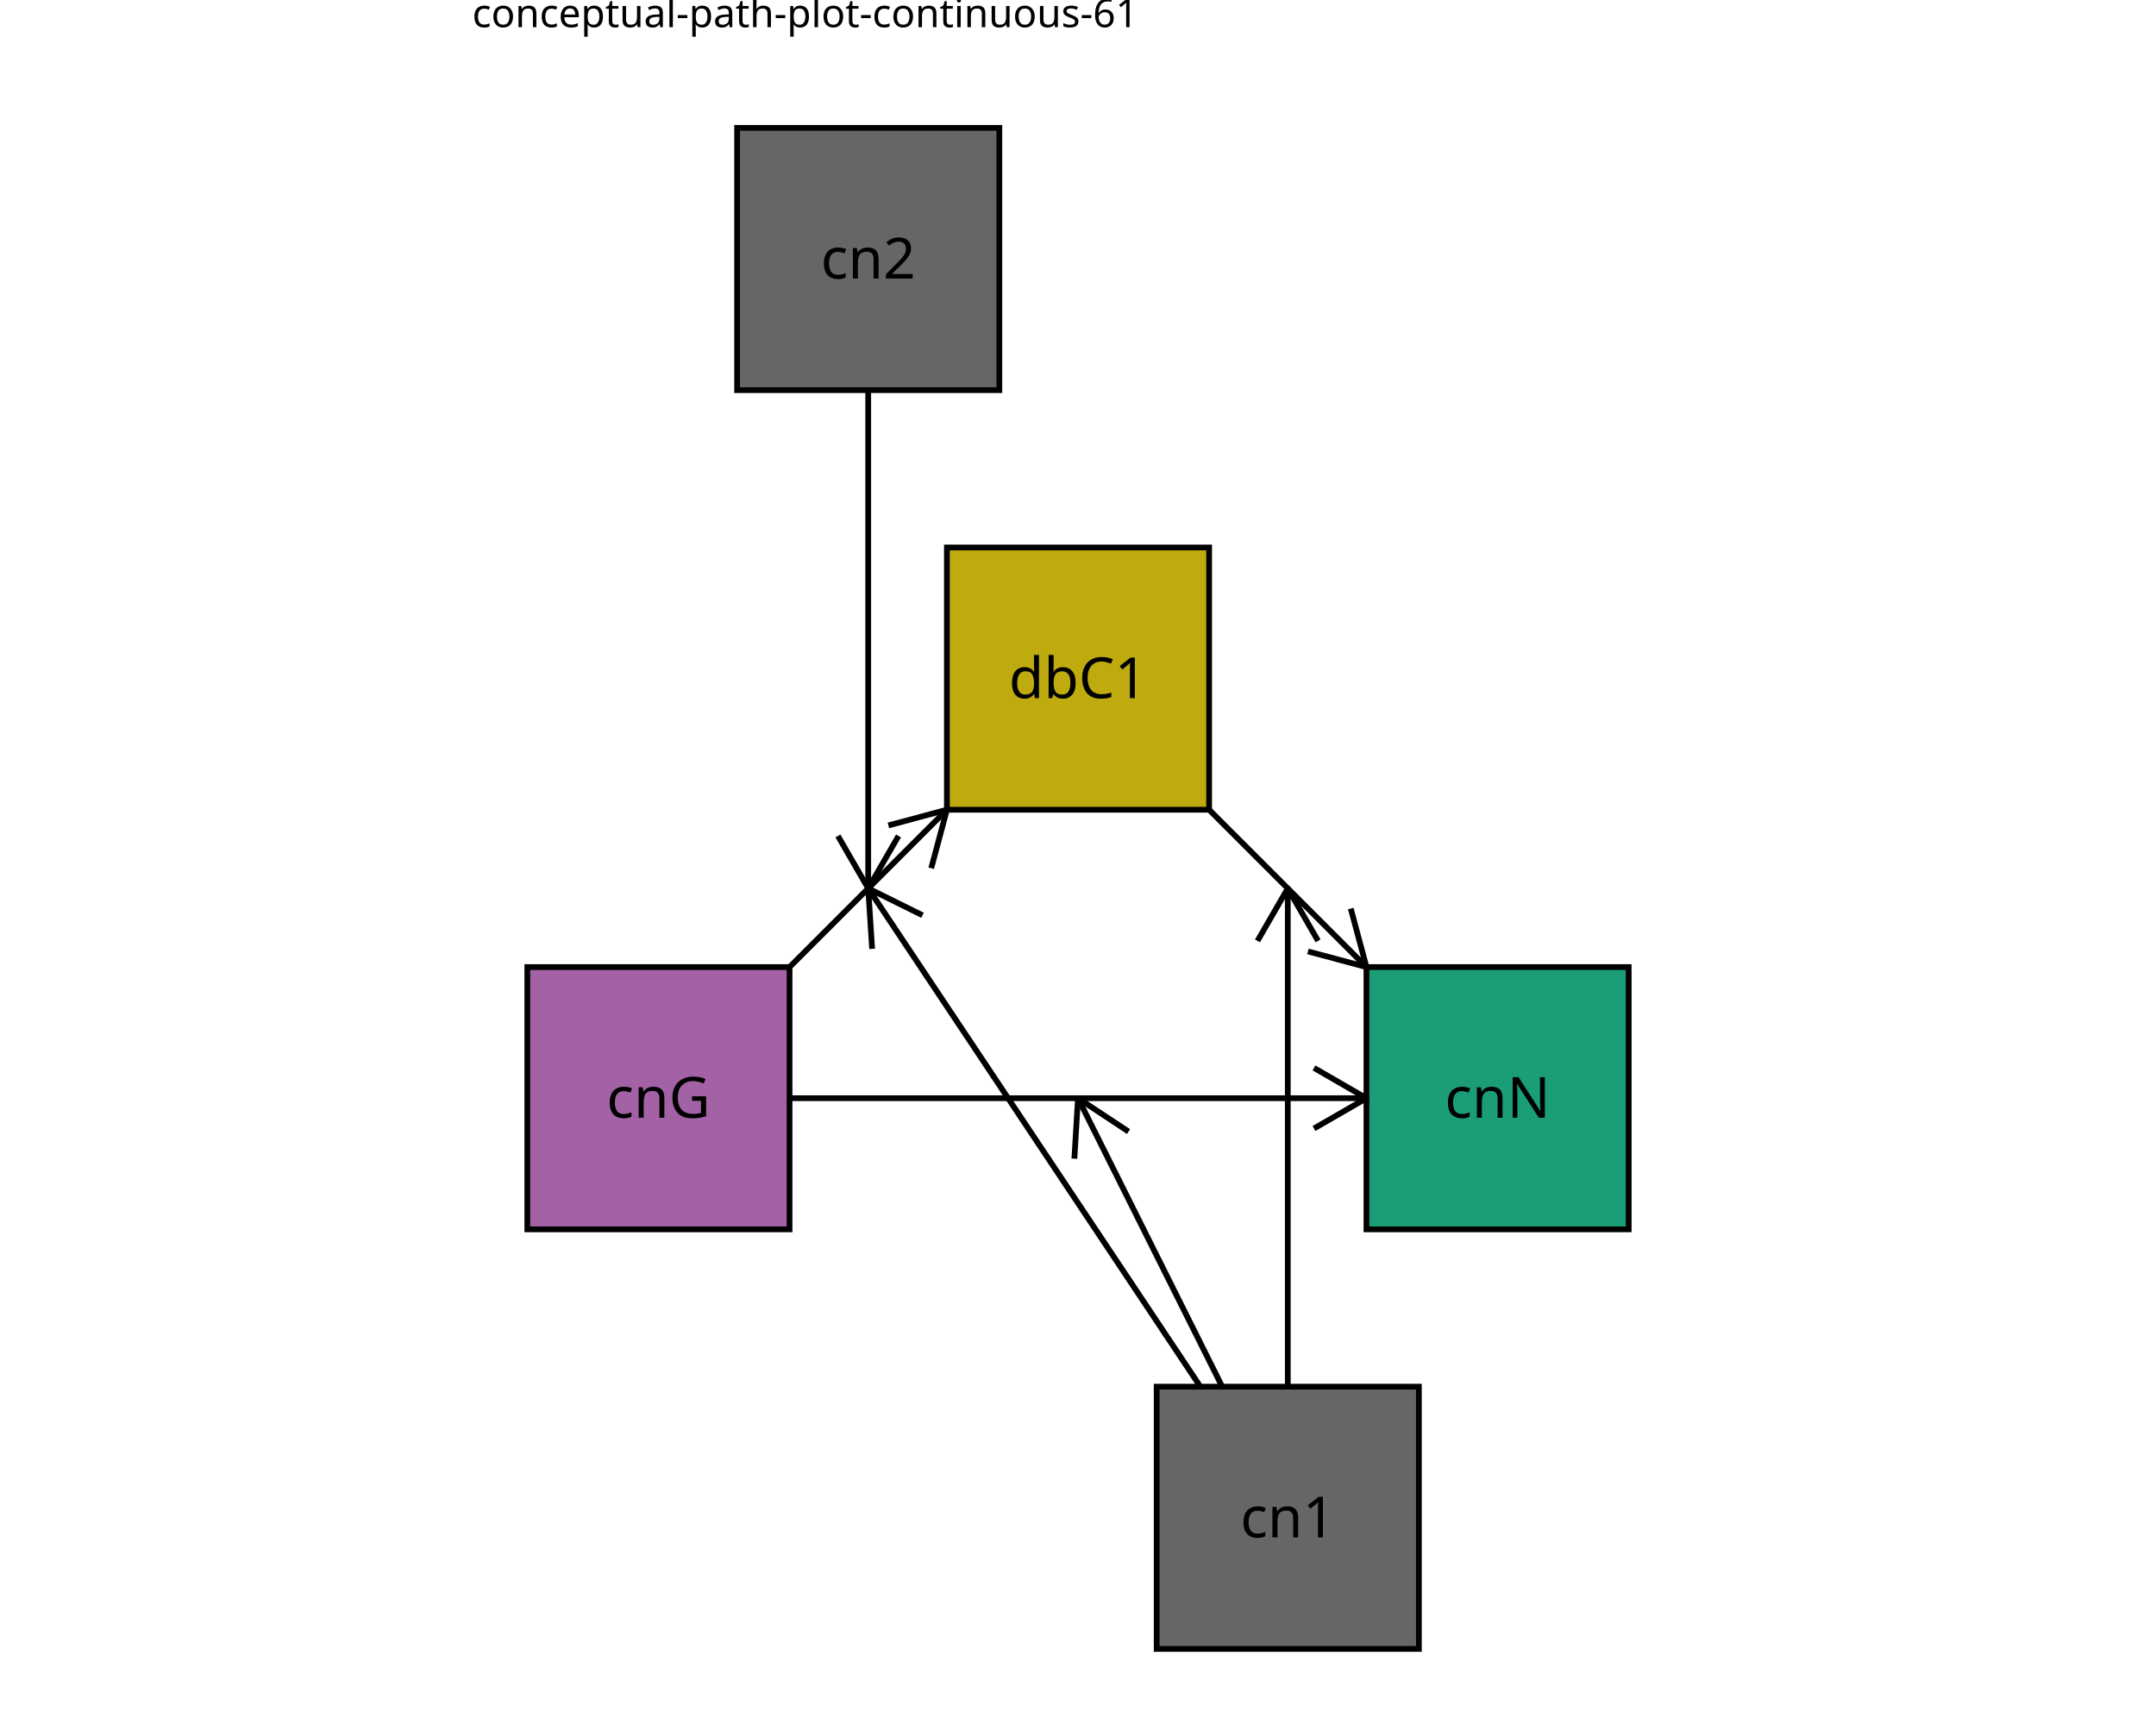
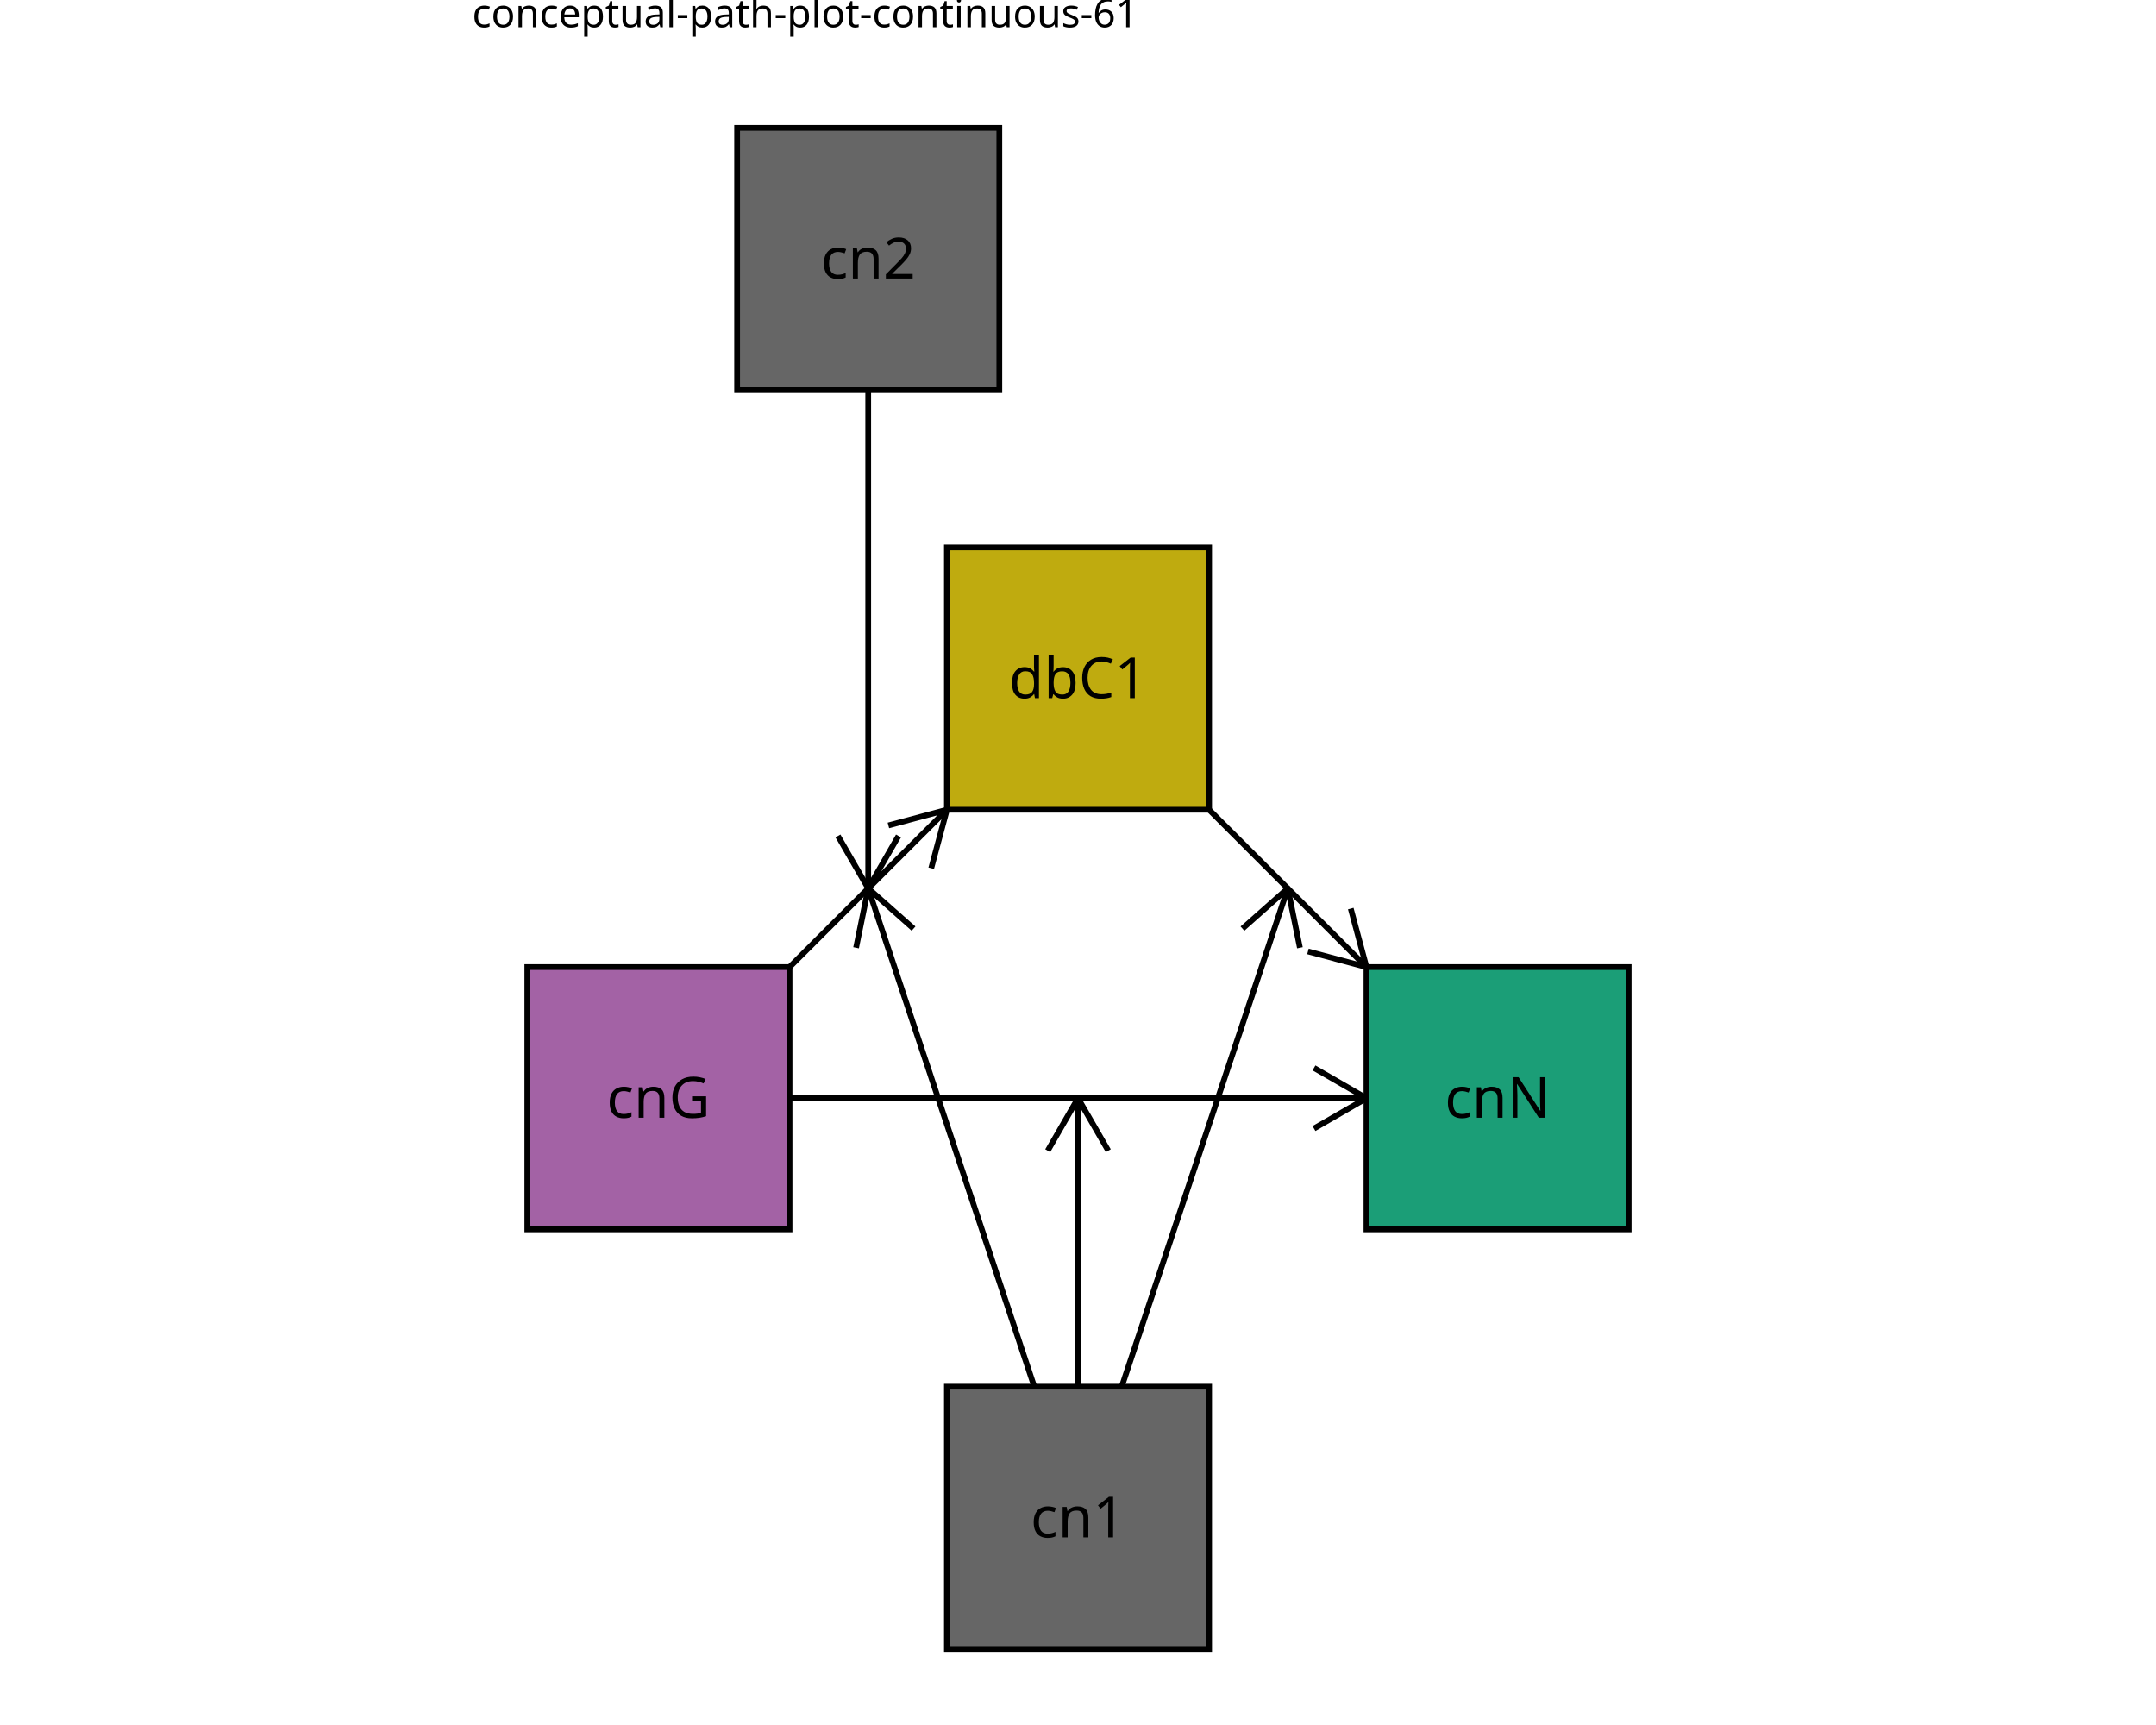
<svg xmlns="http://www.w3.org/2000/svg" class="svglite" data-engine-version="2.0" width="720.00pt" height="576.00pt" viewBox="0 0 720.00 576.00">
  <defs>
    <style type="text/css">
    .svglite line, .svglite polyline, .svglite polygon, .svglite path, .svglite rect, .svglite circle {
      fill: none;
      stroke: #000000;
      stroke-linecap: round;
      stroke-linejoin: round;
      stroke-miterlimit: 10.00;
    }
  </style>
  </defs>
  <rect width="100%" height="100%" style="stroke: none; fill: #FFFFFF;" />
  <defs>
    <clipPath id="cpMC4wMHw3MjAuMDB8MC4wMHw1NzYuMDA=">
      <rect x="0.00" y="0.00" width="720.00" height="576.00" />
    </clipPath>
  </defs>
  <g clip-path="url(#cpMC4wMHw3MjAuMDB8MC4wMHw1NzYuMDA=)">
</g>
  <defs>
    <clipPath id="cpMTU3LjcxfDU2Mi4yOXwwLjAwfDU3Ni4wMA==">
      <rect x="157.71" y="0.00" width="404.57" height="576.00" />
    </clipPath>
  </defs>
  <g clip-path="url(#cpMTU3LjcxfDU2Mi4yOXwwLjAwfDU3Ni4wMA==)">
    <rect x="157.71" y="0.00" width="404.57" height="576.00" style="stroke-width: 10.67; stroke: none;" />
  </g>
  <g clip-path="url(#cpMC4wMHw3MjAuMDB8MC4wMHw1NzYuMDA=)">
</g>
  <defs>
    <clipPath id="cpMTU3LjcxfDU2Mi4yOXwxNy4zMHw1NzYuMDA=">
      <rect x="157.71" y="17.30" width="404.57" height="558.70" />
    </clipPath>
  </defs>
  <g clip-path="url(#cpMTU3LjcxfDU2Mi4yOXwxNy4zMHw1NzYuMDA=)">
    <rect x="157.71" y="17.30" width="404.57" height="558.70" style="stroke-width: 10.67; stroke: none;" />
    <rect x="176.10" y="322.92" width="87.57" height="87.57" style="stroke-width: 1.92; stroke-linecap: butt; stroke-linejoin: miter; fill: #A362A5;" />
    <rect x="456.33" y="322.92" width="87.57" height="87.57" style="stroke-width: 1.92; stroke-linecap: butt; stroke-linejoin: miter; fill: #1B9E77;" />
    <rect x="316.22" y="182.81" width="87.57" height="87.57" style="stroke-width: 1.92; stroke-linecap: butt; stroke-linejoin: miter; fill: #BFAB0F;" />
-     <rect x="386.27" y="463.03" width="87.57" height="87.57" style="stroke-width: 1.92; stroke-linecap: butt; stroke-linejoin: miter; fill: #666666;" />
+     <rect x="316.22" y="463.03" width="87.57" height="87.57" style="stroke-width: 1.92; stroke-linecap: butt; stroke-linejoin: miter; fill: #666666;" />
    <rect x="246.16" y="42.70" width="87.57" height="87.57" style="stroke-width: 1.92; stroke-linecap: butt; stroke-linejoin: miter; fill: #666666;" />
    <rect x="316.22" y="322.92" width="87.57" height="87.57" style="stroke-width: 1.92; stroke: none; stroke-linecap: butt; stroke-linejoin: miter;" />
    <rect x="246.16" y="252.87" width="87.57" height="87.57" style="stroke-width: 1.92; stroke: none; stroke-linecap: butt; stroke-linejoin: miter;" />
    <rect x="386.27" y="252.87" width="87.57" height="87.57" style="stroke-width: 1.92; stroke: none; stroke-linecap: butt; stroke-linejoin: miter;" />
    <rect x="246.16" y="252.87" width="87.57" height="87.57" style="stroke-width: 1.92; stroke: none; stroke-linecap: butt; stroke-linejoin: miter;" />
    <polyline points="263.67,366.71 265.18,366.71 268.01,366.71 270.84,366.71 273.67,366.71 276.50,366.71 279.33,366.71 282.16,366.71 284.99,366.71 287.82,366.71 290.65,366.71 293.48,366.71 296.31,366.71 299.14,366.71 301.97,366.71 304.80,366.71 307.63,366.71 310.47,366.71 313.30,366.71 316.13,366.71 318.96,366.71 321.79,366.71 324.62,366.71 327.45,366.71 330.28,366.71 333.11,366.71 335.94,366.71 338.77,366.71 341.60,366.71 344.43,366.71 347.26,366.71 350.09,366.71 352.92,366.71 355.75,366.71 358.58,366.71 361.42,366.71 364.25,366.71 367.08,366.71 369.91,366.71 372.74,366.71 375.57,366.71 378.40,366.71 381.23,366.71 384.06,366.71 386.89,366.71 389.72,366.71 392.55,366.71 395.38,366.71 398.21,366.71 401.04,366.71 403.87,366.71 406.70,366.71 409.53,366.71 412.37,366.71 415.20,366.71 418.03,366.71 420.86,366.71 423.69,366.71 426.52,366.71 429.35,366.71 432.18,366.71 435.01,366.71 437.84,366.71 440.67,366.71 443.50,366.71 446.33,366.71 449.16,366.71 451.99,366.71 454.82,366.71 456.33,366.71 " style="stroke-width: 1.92; stroke-linecap: butt;" />
    <polyline points="438.81,376.82 456.33,366.71 438.81,356.59 " style="stroke-width: 1.92; stroke-linecap: butt;" />
-     <polyline points="430.06,463.03 430.06,462.24 430.06,460.12 430.06,457.99 430.06,455.87 430.06,453.75 430.06,451.62 430.06,449.50 430.06,447.38 430.06,445.26 430.06,443.13 430.06,441.01 430.06,438.89 430.06,436.76 430.06,434.64 430.06,432.52 430.06,430.40 430.06,428.27 430.06,426.15 430.06,424.03 430.06,421.90 430.06,419.78 430.06,417.66 430.06,415.53 430.06,413.41 430.06,411.29 430.06,409.17 430.06,407.04 430.06,404.92 430.06,402.80 430.06,400.67 430.06,398.55 430.06,396.43 430.06,394.31 430.06,392.18 430.06,390.06 430.06,387.94 430.06,385.81 430.06,383.69 430.06,381.57 430.06,379.45 430.06,377.32 430.06,375.20 430.06,373.08 430.06,370.95 430.06,368.83 430.06,366.71 430.06,364.59 430.06,362.46 430.06,360.34 430.06,358.22 430.06,356.09 430.06,353.97 430.06,351.85 430.06,349.72 430.06,347.60 430.06,345.48 430.06,343.36 430.06,341.23 430.06,339.11 430.06,336.99 430.06,334.86 430.06,332.74 430.06,330.62 430.06,328.50 430.06,326.37 430.06,324.25 430.06,322.13 430.06,320.00 430.06,317.88 430.06,315.76 430.06,313.64 430.06,311.51 430.06,309.39 430.06,307.27 430.06,305.14 430.06,303.02 430.06,300.90 430.06,298.77 430.06,296.65 " style="stroke-width: 1.92; stroke-linecap: butt;" />
-     <polyline points="440.17,314.17 430.06,296.65 419.94,314.17 " style="stroke-width: 1.92; stroke-linecap: butt;" />
+     <polyline points="374.59,463.03 374.86,462.24 375.57,460.12 376.28,457.99 376.98,455.87 377.69,453.75 378.40,451.62 379.11,449.50 379.81,447.38 380.52,445.26 381.23,443.13 381.94,441.01 382.64,438.89 383.35,436.76 384.06,434.64 384.77,432.52 385.47,430.40 386.18,428.27 386.89,426.15 387.60,424.03 388.31,421.90 389.01,419.78 389.72,417.66 390.43,415.53 391.14,413.41 391.84,411.29 392.55,409.17 393.26,407.04 393.97,404.92 394.67,402.80 395.38,400.67 396.09,398.55 396.80,396.43 397.50,394.31 398.21,392.18 398.92,390.06 399.63,387.94 400.34,385.81 401.04,383.69 401.75,381.57 402.46,379.45 403.17,377.32 403.87,375.20 404.58,373.08 405.29,370.95 406.00,368.83 406.70,366.71 407.41,364.59 408.12,362.46 408.83,360.34 409.53,358.22 410.24,356.09 410.95,353.97 411.66,351.85 412.37,349.72 413.07,347.60 413.78,345.48 414.49,343.36 415.20,341.23 415.90,339.11 416.61,336.99 417.32,334.86 418.03,332.74 418.73,330.62 419.44,328.50 420.15,326.37 420.86,324.25 421.56,322.13 422.27,320.00 422.98,317.88 423.69,315.76 424.39,313.64 425.10,311.51 425.81,309.39 426.52,307.27 427.23,305.14 427.93,303.02 428.64,300.90 429.35,298.77 430.06,296.65 " style="stroke-width: 1.92; stroke-linecap: butt;" />
+     <polyline points="434.11,316.47 430.06,296.65 414.92,310.07 " style="stroke-width: 1.92; stroke-linecap: butt;" />
    <polyline points="289.94,130.27 289.94,131.07 289.94,133.19 289.94,135.31 289.94,137.43 289.94,139.56 289.94,141.68 289.94,143.80 289.94,145.93 289.94,148.05 289.94,150.17 289.94,152.29 289.94,154.42 289.94,156.54 289.94,158.66 289.94,160.79 289.94,162.91 289.94,165.03 289.94,167.15 289.94,169.28 289.94,171.40 289.94,173.52 289.94,175.65 289.94,177.77 289.94,179.89 289.94,182.02 289.94,184.14 289.94,186.26 289.94,188.38 289.94,190.51 289.94,192.63 289.94,194.75 289.94,196.88 289.94,199.00 289.94,201.12 289.94,203.24 289.94,205.37 289.94,207.49 289.94,209.61 289.94,211.74 289.94,213.86 289.94,215.98 289.94,218.10 289.94,220.23 289.94,222.35 289.94,224.47 289.94,226.60 289.94,228.72 289.94,230.84 289.94,232.96 289.94,235.09 289.94,237.21 289.94,239.33 289.94,241.46 289.94,243.58 289.94,245.70 289.94,247.83 289.94,249.95 289.94,252.07 289.94,254.19 289.94,256.32 289.94,258.44 289.94,260.56 289.94,262.69 289.94,264.81 289.94,266.93 289.94,269.05 289.94,271.18 289.94,273.30 289.94,275.42 289.94,277.55 289.94,279.67 289.94,281.79 289.94,283.91 289.94,286.04 289.94,288.16 289.94,290.28 289.94,292.41 289.94,294.53 289.94,296.65 " style="stroke-width: 1.92; stroke-linecap: butt;" />
    <polyline points="279.83,279.13 289.94,296.65 300.06,279.13 " style="stroke-width: 1.92; stroke-linecap: butt;" />
    <polyline points="263.67,322.92 263.76,322.83 265.18,321.42 266.59,320.00 268.01,318.59 269.42,317.17 270.84,315.76 272.25,314.34 273.67,312.93 275.08,311.51 276.50,310.10 277.91,308.68 279.33,307.27 280.74,305.85 282.16,304.44 283.58,303.02 284.99,301.61 286.41,300.19 287.82,298.77 289.24,297.36 290.65,295.94 292.07,294.53 293.48,293.11 294.90,291.70 296.31,290.28 297.73,288.87 299.14,287.45 300.56,286.04 301.97,284.62 303.39,283.21 304.80,281.79 306.22,280.38 307.63,278.96 309.05,277.55 310.47,276.13 311.88,274.72 313.30,273.30 314.71,271.88 316.13,270.47 316.22,270.38 " style="stroke-width: 1.92; stroke-linecap: butt;" />
    <polyline points="310.98,289.92 316.22,270.38 296.68,275.62 " style="stroke-width: 1.92; stroke-linecap: butt;" />
    <polyline points="403.78,270.38 403.87,270.47 405.29,271.88 406.70,273.30 408.12,274.72 409.53,276.13 410.95,277.55 412.37,278.96 413.78,280.38 415.20,281.79 416.61,283.21 418.03,284.62 419.44,286.04 420.86,287.45 422.27,288.87 423.69,290.28 425.10,291.70 426.52,293.11 427.93,294.53 429.35,295.94 430.76,297.36 432.18,298.77 433.59,300.19 435.01,301.61 436.42,303.02 437.84,304.44 439.26,305.85 440.67,307.27 442.09,308.68 443.50,310.10 444.92,311.51 446.33,312.93 447.75,314.34 449.16,315.76 450.58,317.17 451.99,318.59 453.41,320.00 454.82,321.42 456.24,322.83 456.33,322.92 " style="stroke-width: 1.92; stroke-linecap: butt;" />
    <polyline points="436.79,317.69 456.33,322.92 451.09,303.38 " style="stroke-width: 1.92; stroke-linecap: butt;" />
-     <polyline points="408.16,463.03 408.12,462.95 407.41,461.53 406.70,460.12 406.00,458.70 405.29,457.29 404.58,455.87 403.87,454.45 403.17,453.04 402.46,451.62 401.75,450.21 401.04,448.79 400.34,447.38 399.63,445.96 398.92,444.55 398.21,443.13 397.50,441.72 396.80,440.30 396.09,438.89 395.38,437.47 394.67,436.06 393.97,434.64 393.26,433.23 392.55,431.81 391.84,430.40 391.14,428.98 390.43,427.56 389.72,426.15 389.01,424.73 388.31,423.32 387.60,421.90 386.89,420.49 386.18,419.07 385.47,417.66 384.77,416.24 384.06,414.83 383.35,413.41 382.64,412.00 381.94,410.58 381.23,409.17 380.52,407.75 379.81,406.34 379.11,404.92 378.40,403.50 377.69,402.09 376.98,400.67 376.28,399.26 375.57,397.84 374.86,396.43 374.15,395.01 373.45,393.60 372.74,392.18 372.03,390.77 371.32,389.35 370.61,387.94 369.91,386.52 369.20,385.11 368.49,383.69 367.78,382.28 367.08,380.86 366.37,379.45 365.66,378.03 364.95,376.61 364.25,375.20 363.54,373.78 362.83,372.37 362.12,370.95 361.42,369.54 360.71,368.12 360.00,366.71 " style="stroke-width: 1.92; stroke-linecap: butt;" />
-     <polyline points="376.88,377.85 360.00,366.71 358.79,386.90 " style="stroke-width: 1.92; stroke-linecap: butt;" />
-     <polyline points="400.87,463.03 400.34,462.24 398.92,460.12 397.50,457.99 396.09,455.87 394.67,453.75 393.26,451.62 391.84,449.50 390.43,447.38 389.01,445.26 387.60,443.13 386.18,441.01 384.77,438.89 383.35,436.76 381.94,434.64 380.52,432.52 379.11,430.40 377.69,428.27 376.28,426.15 374.86,424.03 373.45,421.90 372.03,419.78 370.61,417.66 369.20,415.53 367.78,413.41 366.37,411.29 364.95,409.17 363.54,407.04 362.12,404.92 360.71,402.80 359.29,400.67 357.88,398.55 356.46,396.43 355.05,394.31 353.63,392.18 352.22,390.06 350.80,387.94 349.39,385.81 347.97,383.69 346.55,381.57 345.14,379.45 343.72,377.32 342.31,375.20 340.89,373.08 339.48,370.95 338.06,368.83 336.65,366.71 335.23,364.59 333.82,362.46 332.40,360.34 330.99,358.22 329.57,356.09 328.16,353.97 326.74,351.85 325.33,349.72 323.91,347.60 322.50,345.48 321.08,343.36 319.66,341.23 318.25,339.11 316.83,336.99 315.42,334.86 314.00,332.74 312.59,330.62 311.17,328.50 309.76,326.37 308.34,324.25 306.93,322.13 305.51,320.00 304.10,317.88 302.68,315.76 301.27,313.64 299.85,311.51 298.44,309.39 297.02,307.27 295.61,305.14 294.19,303.02 292.77,300.90 291.36,298.77 289.94,296.65 " style="stroke-width: 1.92; stroke-linecap: butt;" />
-     <polyline points="308.08,305.62 289.94,296.65 291.25,316.84 " style="stroke-width: 1.92; stroke-linecap: butt;" />
+     <polyline points="360.00,463.03 360.00,462.95 360.00,461.53 360.00,460.12 360.00,458.70 360.00,457.29 360.00,455.87 360.00,454.45 360.00,453.04 360.00,451.62 360.00,450.21 360.00,448.79 360.00,447.38 360.00,445.96 360.00,444.55 360.00,443.13 360.00,441.72 360.00,440.30 360.00,438.89 360.00,437.47 360.00,436.06 360.00,434.64 360.00,433.23 360.00,431.81 360.00,430.40 360.00,428.98 360.00,427.56 360.00,426.15 360.00,424.73 360.00,423.32 360.00,421.90 360.00,420.49 360.00,419.07 360.00,417.66 360.00,416.24 360.00,414.83 360.00,413.41 360.00,412.00 360.00,410.58 360.00,409.17 360.00,407.75 360.00,406.34 360.00,404.92 360.00,403.50 360.00,402.09 360.00,400.67 360.00,399.26 360.00,397.84 360.00,396.43 360.00,395.01 360.00,393.60 360.00,392.18 360.00,390.77 360.00,389.35 360.00,387.94 360.00,386.52 360.00,385.11 360.00,383.69 360.00,382.28 360.00,380.86 360.00,379.45 360.00,378.03 360.00,376.61 360.00,375.20 360.00,373.78 360.00,372.37 360.00,370.95 360.00,369.54 360.00,368.12 360.00,366.71 " style="stroke-width: 1.92; stroke-linecap: butt;" />
+     <polyline points="370.11,384.23 360.00,366.71 349.89,384.23 " style="stroke-width: 1.92; stroke-linecap: butt;" />
+     <polyline points="345.41,463.03 345.14,462.24 344.43,460.12 343.72,457.99 343.02,455.87 342.31,453.75 341.60,451.62 340.89,449.50 340.19,447.38 339.48,445.26 338.77,443.13 338.06,441.01 337.36,438.89 336.65,436.76 335.94,434.64 335.23,432.52 334.53,430.40 333.82,428.27 333.11,426.15 332.40,424.03 331.69,421.90 330.99,419.78 330.28,417.66 329.57,415.53 328.86,413.41 328.16,411.29 327.45,409.17 326.74,407.04 326.03,404.92 325.33,402.80 324.62,400.67 323.91,398.55 323.20,396.43 322.50,394.31 321.79,392.18 321.08,390.06 320.37,387.94 319.66,385.81 318.96,383.69 318.25,381.57 317.54,379.45 316.83,377.32 316.13,375.20 315.42,373.08 314.71,370.95 314.00,368.83 313.30,366.71 312.59,364.59 311.88,362.46 311.17,360.34 310.47,358.22 309.76,356.09 309.05,353.97 308.34,351.85 307.63,349.72 306.93,347.60 306.22,345.48 305.51,343.36 304.80,341.23 304.10,339.11 303.39,336.99 302.68,334.86 301.97,332.74 301.27,330.62 300.56,328.50 299.85,326.37 299.14,324.25 298.44,322.13 297.73,320.00 297.02,317.88 296.31,315.76 295.61,313.64 294.90,311.51 294.19,309.39 293.48,307.27 292.77,305.14 292.07,303.02 291.36,300.90 290.65,298.77 289.94,296.65 " style="stroke-width: 1.92; stroke-linecap: butt;" />
+     <polyline points="305.08,310.07 289.94,296.65 285.89,316.47 " style="stroke-width: 1.92; stroke-linecap: butt;" />
    <text x="219.89" y="373.23" text-anchor="middle" style="font-size: 18.97px; font-family: sans;" textLength="34.80px" lengthAdjust="spacingAndGlyphs">cnG</text>
    <text x="500.11" y="373.23" text-anchor="middle" style="font-size: 18.97px; font-family: sans;" textLength="33.74px" lengthAdjust="spacingAndGlyphs">cnN</text>
    <text x="360.00" y="233.12" text-anchor="middle" style="font-size: 18.97px; font-family: sans;" textLength="45.35px" lengthAdjust="spacingAndGlyphs">dbC1</text>
-     <text x="430.06" y="513.35" text-anchor="middle" style="font-size: 18.97px; font-family: sans;" textLength="30.59px" lengthAdjust="spacingAndGlyphs">cn1</text>
+     <text x="360.00" y="513.35" text-anchor="middle" style="font-size: 18.97px; font-family: sans;" textLength="30.59px" lengthAdjust="spacingAndGlyphs">cn1</text>
    <text x="289.94" y="93.01" text-anchor="middle" style="font-size: 18.97px; font-family: sans;" textLength="30.59px" lengthAdjust="spacingAndGlyphs">cn2</text>
  </g>
  <g clip-path="url(#cpMC4wMHw3MjAuMDB8MC4wMHw1NzYuMDA=)">
    <text x="157.71" y="9.08" style="font-size: 13.20px; font-family: sans;" textLength="206.96px" lengthAdjust="spacingAndGlyphs">conceptual-path-plot-continuous-61</text>
  </g>
</svg>
